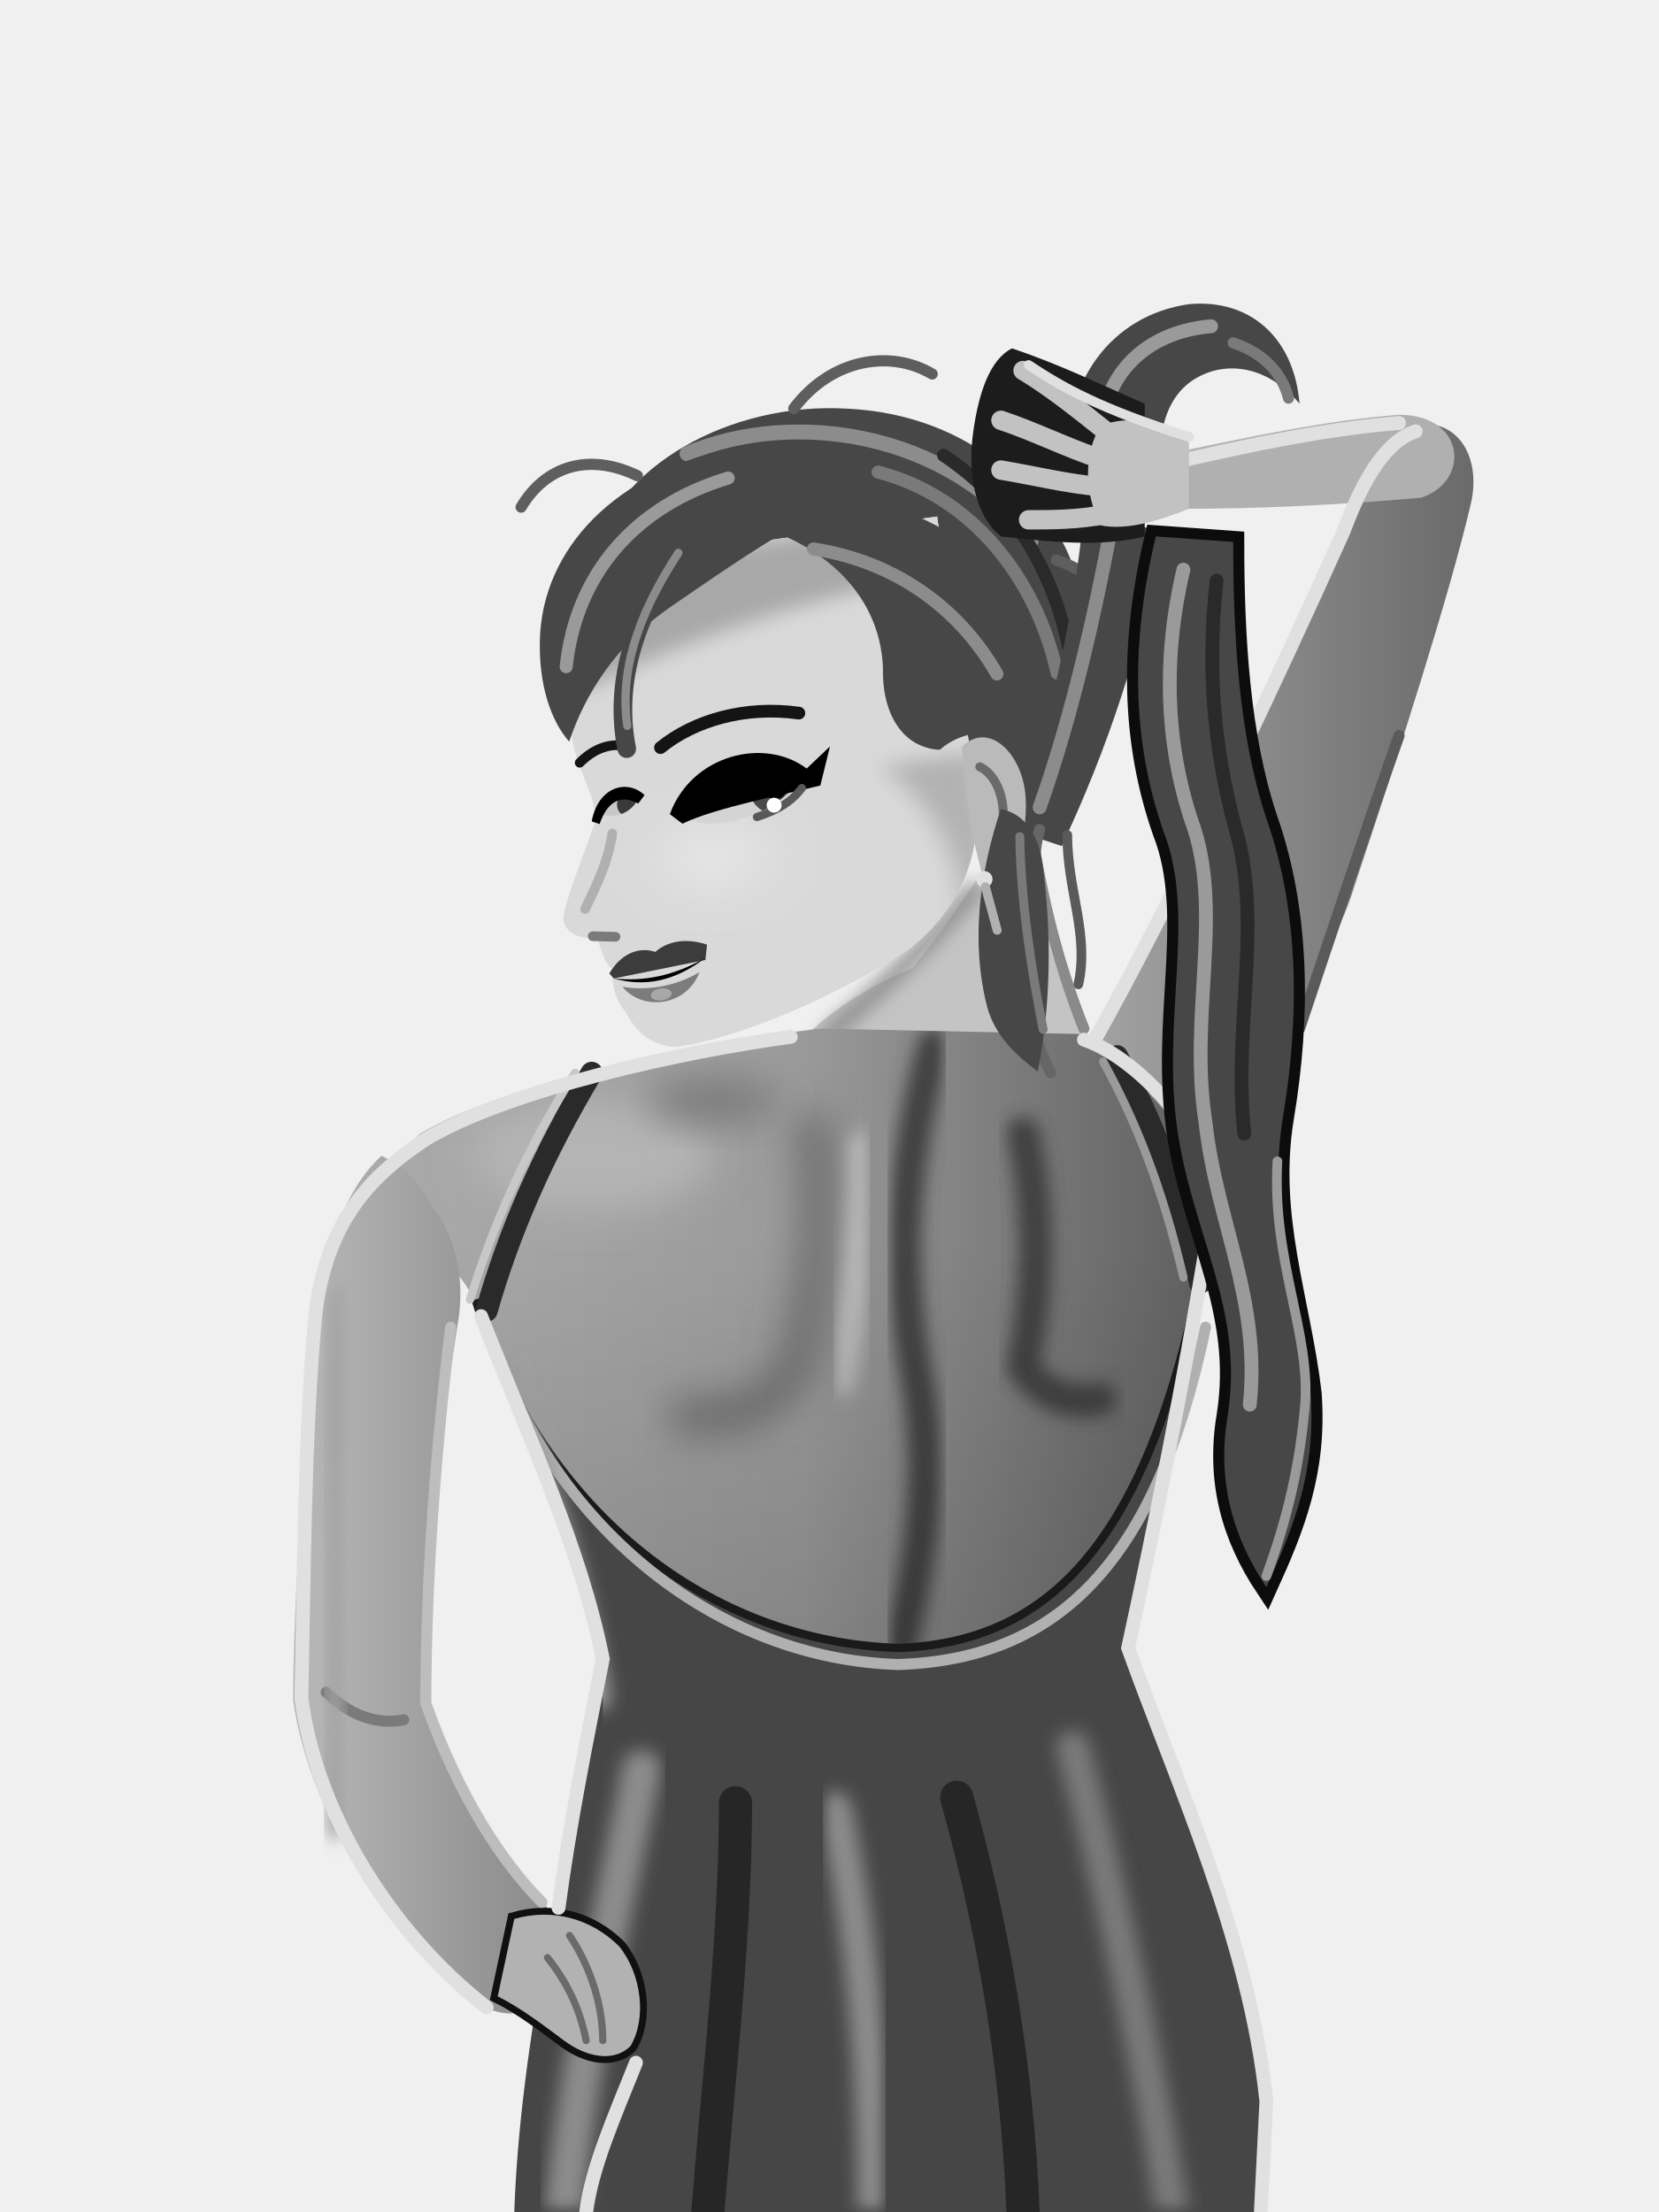
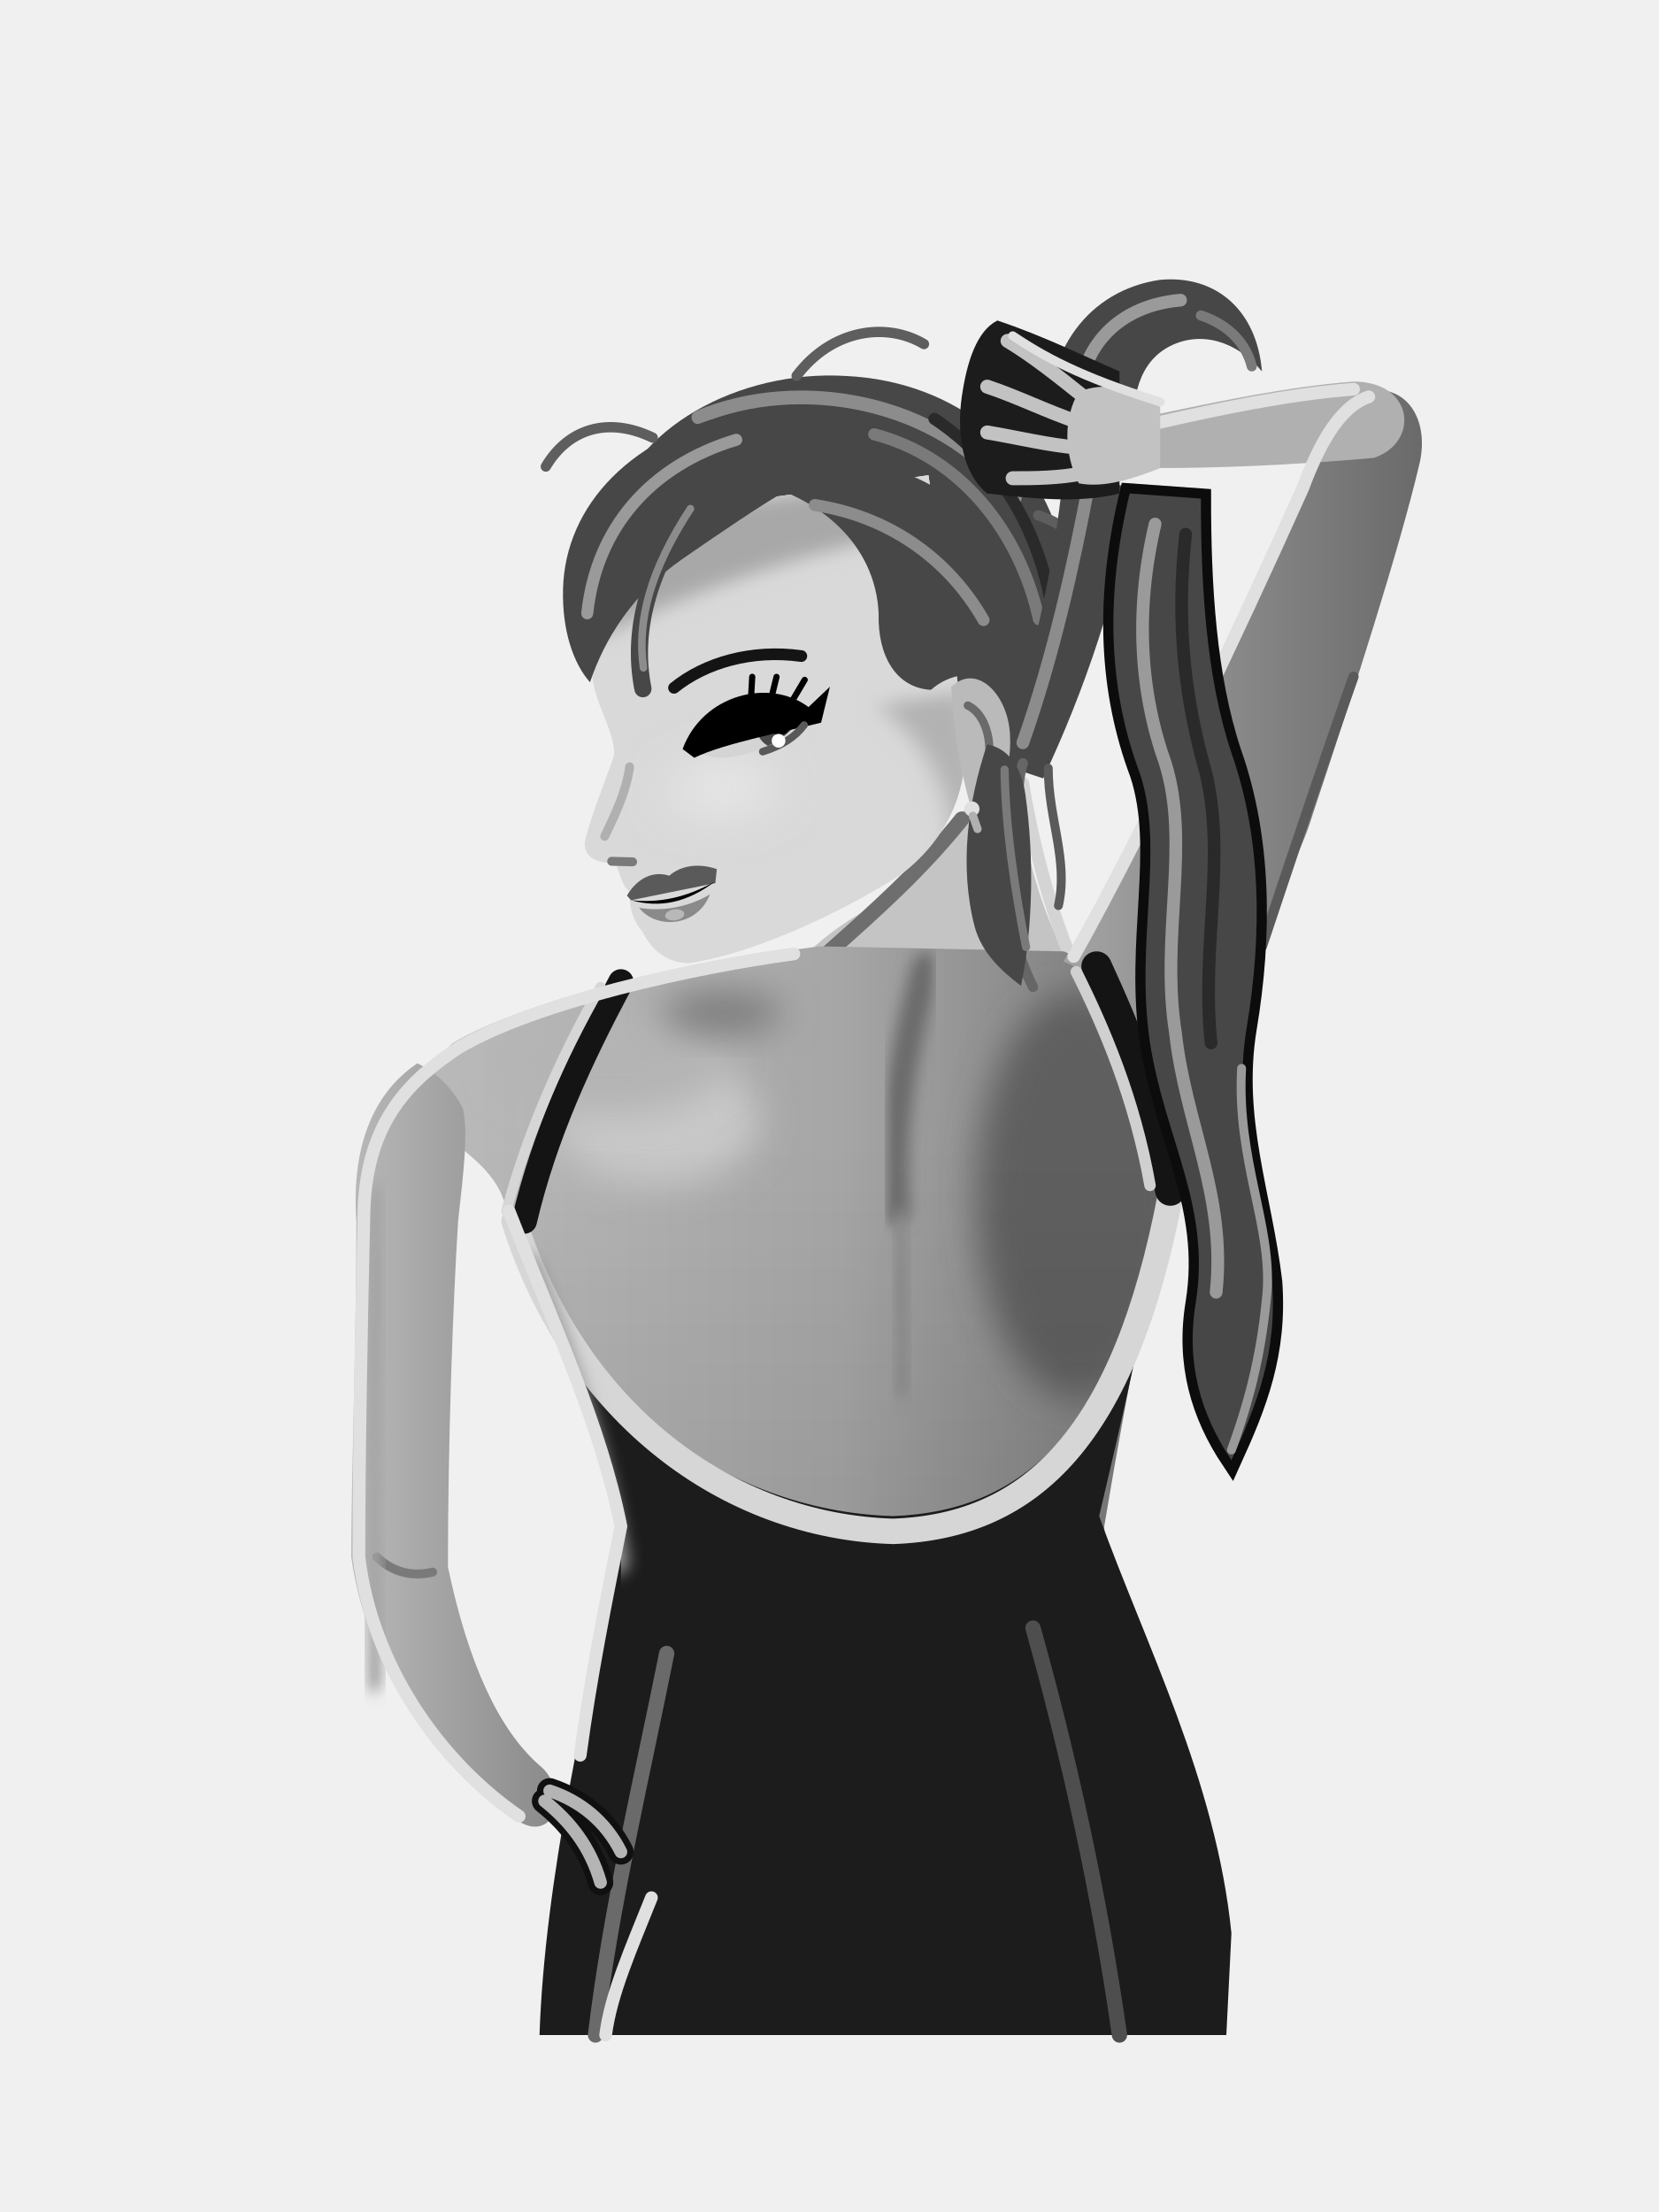
<svg xmlns="http://www.w3.org/2000/svg" xmlns:xlink="http://www.w3.org/1999/xlink" width="600" height="800" viewBox="0 0 600 800">
  <defs>
    <filter id="soft" x="-30%" y="-60%" width="160%" height="220%">
      <feGaussianBlur stdDeviation="7" />
    </filter>
    <filter id="soft2" x="-30%" y="-60%" width="160%" height="220%">
      <feGaussianBlur stdDeviation="3" />
    </filter>
  </defs>
-   <defs>
-     <linearGradient id="skinBack" x1="160" y1="0" x2="450" y2="0" gradientUnits="userSpaceOnUse">
-       <stop offset="0" stop-color="#a8a8a8" />
-       <stop offset="0.45" stop-color="#9a9a9a" />
-       <stop offset="1" stop-color="#5a5a5a" />
-     </linearGradient>
-     <linearGradient id="backFall" x1="0" y1="450" x2="0" y2="640" gradientUnits="userSpaceOnUse">
-       <stop offset="0" stop-color="#000000" stop-opacity="0" />
-       <stop offset="1" stop-color="#000000" stop-opacity="0.18" />
-     </linearGradient>
-     <linearGradient id="skinArm" x1="0" y1="0" x2="1" y2="0">
-       <stop offset="0" stop-color="#b8b8b8" />
-       <stop offset="1" stop-color="#8a8a8a" />
-     </linearGradient>
-     <linearGradient id="skinArmR" x1="0" y1="0" x2="1" y2="0">
-       <stop offset="0" stop-color="#a4a4a4" />
-       <stop offset="1" stop-color="#6a6a6a" />
-     </linearGradient>
-     <path id="backShape" d="M 296,372 C 250,378 182,392 152,410 C 140,420 140,440 156,452       C 166,460 170,466 172,472 C 190,520 210,560 218,600 L 218,660 L 410,660 L 408,600       C 418,540 430,480 440,440 C 432,420 424,400 410,386 C 404,380 398,376 392,374 Z" />
-     <clipPath id="backClip">
-       <use xlink:href="#backShape" />
-     </clipPath>
-     <path id="faceShape" d="M -46,-74 C -56,-58 -62,-42 -61,-26 C -60,-18 -57,-12 -58,-6       C -62,2 -68,12 -70,18 C -71,22 -67,25 -62,25 C -61,29 -61,32 -59,34 C -60,39 -59,43 -57,46       C -55,52 -51,56 -45,57 C -28,57 -2,50 20,40 C 34,32 42,20 44,4 L 44,-74 Z" />
-     <clipPath id="faceClip">
-       <use xlink:href="#faceShape" />
-     </clipPath>
-   </defs>
-   <g id="hair-back">
-     <g transform="translate(294,294) rotate(-8) scale(1.35)">
-       <path fill="#474747" d="M -50,-74 C -40,-100 -6,-112 24,-106 C 56,-100 78,-76 80,-44         C 82,-20 74,2 62,14 L 44,14 L 44,-74 Z" />
-       <path fill="none" stroke="#8c8c8c" stroke-width="4" stroke-linecap="round" d="M -20,-100 C 10,-108 50,-96 68,-64" />
-       <path fill="none" stroke="#5e5e5e" stroke-width="3" stroke-linecap="round" d="M -34,-96 C -46,-104 -58,-102 -66,-92 M 10,-108 C 22,-120 38,-120 48,-112 M 74,-58 C 86,-52 92,-40 90,-28" />
-       <path fill="none" stroke="#7a7a7a" stroke-width="3.5" stroke-linecap="round" d="M 30,-88 C 54,-78 68,-54 70,-28" />
-       <path fill="none" stroke="#2a2a2a" stroke-width="3.5" stroke-linecap="round" d="M 48,-90 C 66,-74 76,-50 74,-20" />
+   <g transform="translate(24,0) scale(0.92)">
+     <defs>
+       <linearGradient id="skinBack" x1="160" y1="0" x2="450" y2="0" gradientUnits="userSpaceOnUse">
+         <stop offset="0" stop-color="#b8b8b8" />
+         <stop offset="0.5" stop-color="#a6a6a6" />
+         <stop offset="1" stop-color="#727272" />
+       </linearGradient>
+       <linearGradient id="backFall" x1="0" y1="450" x2="0" y2="640" gradientUnits="userSpaceOnUse">
+         <stop offset="0" stop-color="#000000" stop-opacity="0" />
+         <stop offset="1" stop-color="#000000" stop-opacity="0.10" />
+       </linearGradient>
+       <linearGradient id="skinArm" x1="0" y1="0" x2="1" y2="0">
+         <stop offset="0" stop-color="#b8b8b8" />
+         <stop offset="1" stop-color="#8a8a8a" />
+       </linearGradient>
+       <linearGradient id="skinArmR" x1="0" y1="0" x2="1" y2="0">
+         <stop offset="0" stop-color="#a4a4a4" />
+         <stop offset="1" stop-color="#6a6a6a" />
+       </linearGradient>
+       <path id="backShape" d="M 296,372 C 250,378 182,392 152,410 C 140,420 140,440 156,452       C 166,460 170,466 172,472 C 190,520 210,560 218,600 L 218,660 L 410,660 L 408,600       C 418,540 430,480 440,440 C 432,420 424,400 410,386 C 404,380 398,376 392,374 Z" />
+       <clipPath id="backClip">
+         <use xlink:href="#backShape" />
+       </clipPath>
+       <path id="faceShape" d="M -46,-74 C -56,-58 -62,-42 -61,-26 C -60,-18 -57,-12 -58,-6       C -62,2 -68,12 -70,18 C -71,22 -67,25 -62,25 C -61,29 -61,32 -59,34 C -60,39 -59,43 -57,46       C -55,52 -51,56 -45,57 C -28,57 -2,50 20,40 C 34,32 42,20 44,4 L 44,-74 Z" />
+       <clipPath id="faceClip">
+         <use xlink:href="#faceShape" />
+       </clipPath>
+     </defs>
+     <g id="hair-back">
+       <g transform="translate(294,294) rotate(-8) scale(1.35)">
+         <path fill="#474747" d="M -50,-74 C -40,-100 -6,-112 24,-106 C 56,-100 78,-76 80,-44         C 82,-20 74,2 62,14 L 44,14 L 44,-74 Z" />
+         <path fill="none" stroke="#8c8c8c" stroke-width="4" stroke-linecap="round" d="M -20,-100 C 10,-108 50,-96 68,-64" />
+         <path fill="none" stroke="#5e5e5e" stroke-width="3" stroke-linecap="round" d="M -34,-96 C -46,-104 -58,-102 -66,-92 M 10,-108 C 22,-120 38,-120 48,-112 M 74,-58 C 86,-52 92,-40 90,-28" />
+         <path fill="none" stroke="#7a7a7a" stroke-width="3.5" stroke-linecap="round" d="M 30,-88 C 54,-78 68,-54 70,-28" />
+         <path fill="none" stroke="#2a2a2a" stroke-width="3.5" stroke-linecap="round" d="M 48,-90 C 66,-74 76,-50 74,-20" />
+       </g>
+       <path fill="#474747" d="M 366,300 C 380,262 388,224 392,186 L 420,192 C 414,232 400,272 384,306 Z" />
+       <path fill="none" stroke="#8c8c8c" stroke-width="5" stroke-linecap="round" d="M 376,292 C 388,258 396,222 402,190" />
+       <path fill="#474747" d="M 386,170 C 384,138 402,114 430,110 C 452,108 468,122 470,146       C 460,134 446,130 434,136 C 422,142 418,156 420,174 Z" />
+       <path fill="none" stroke="#9a9a9a" stroke-width="5" stroke-linecap="round" d="M 398,160 C 398,136 414,120 438,118" />
+       <path fill="none" stroke="#7a7a7a" stroke-width="4" stroke-linecap="round" d="M 446,124 C 458,128 464,136 466,144" />
    </g>
-     <path fill="#474747" d="M 366,300 C 380,262 388,224 392,186 L 420,192 C 414,232 400,272 384,306 Z" />
-     <path fill="none" stroke="#8c8c8c" stroke-width="5" stroke-linecap="round" d="M 376,292 C 388,258 396,222 402,190" />
-     <path fill="#474747" d="M 386,170 C 384,138 402,114 430,110 C 452,108 468,122 470,146       C 460,134 446,130 434,136 C 422,142 418,156 420,174 Z" />
-     <path fill="none" stroke="#9a9a9a" stroke-width="5" stroke-linecap="round" d="M 398,160 C 398,136 414,120 438,118" />
-     <path fill="none" stroke="#7a7a7a" stroke-width="4" stroke-linecap="round" d="M 446,124 C 458,128 464,136 466,144" />
-   </g>
-   <g id="neck">
-     <path fill="#c4c4c4" d="M 290,376 C 302,364 316,356 330,350 C 340,338 348,326 356,314       C 362,308 368,304 372,300 C 376,328 380,352 394,378 Z" />
-     <path fill="none" stroke="#8e8e8e" stroke-width="6" stroke-linecap="round" filter="url(#soft2)" d="M 352,322 C 336,342 318,358 300,374" />
-     <path fill="none" stroke="#8a8a8a" stroke-width="4" stroke-linecap="round" d="M 374,306 C 378,330 384,352 392,372" />
-   </g>
-   <g id="body">
-     <use xlink:href="#backShape" fill="url(#skinBack)" />
-     <g clip-path="url(#backClip)">
-       <path fill="none" stroke="#404040" stroke-width="12" stroke-linecap="round" filter="url(#soft2)" d="M 338,378 C 326,420 324,460 332,500 C 338,536 332,570 325,598" />
-       <path fill="none" stroke="#6a6a6a" stroke-width="12" stroke-linecap="round" filter="url(#soft)" d="M 294,408 C 298,436 296,466 288,494 C 280,508 266,514 248,512" />
-       <path fill="none" stroke="#b8b8b8" stroke-width="10" stroke-linecap="round" filter="url(#soft2)" d="M 312,414 C 312,440 310,470 304,500" />
-       <path fill="none" stroke="#404040" stroke-width="12" stroke-linecap="round" filter="url(#soft2)" d="M 370,410 C 376,436 376,466 370,494 C 376,504 386,508 398,506" />
-       <ellipse cx="214" cy="418" rx="44" ry="20" fill="#b4b4b4" filter="url(#soft)" />
-       <ellipse cx="258" cy="398" rx="24" ry="8" fill="#7a7a7a" filter="url(#soft)" />
-       <rect x="150" y="440" width="300" height="230" fill="url(#backFall)" />
+     <g id="neck">
+       <path fill="#c4c4c4" d="M 290,376 C 302,364 316,356 330,350 C 340,338 348,326 356,314       C 362,308 368,304 372,300 C 376,328 380,352 394,378 Z" />
+       <path fill="none" stroke="#6e6e6e" stroke-width="6" stroke-linecap="round" d="M 352,322 C 336,342 318,358 300,374" />
+       <path fill="none" stroke="#d4d4d4" stroke-width="5" stroke-linecap="round" d="M 376,308 C 380,332 386,354 393,372" />
    </g>
-     <path fill="url(#skinArm)" d="M 138,418 C 118,436 112,476 110,520 C 108,560 106,590 106,615       C 112,656 140,700 172,724 C 178,728 186,730 192,726 C 198,716 200,700 198,690       C 184,676 166,650 152,616       C 154,566 160,512 166,476 C 168,460 164,446 156,436 C 152,428 146,422 138,418 Z" />
-     <path fill="none" stroke="#7a7a7a" stroke-width="4" stroke-linecap="round" d="M 118,612 C 126,620 136,624 146,622" />
-     <path fill="url(#skinArmR)" d="M 392,378 C 420,330 458,252 484,192 C 490,176 498,160 510,154       C 526,150 536,164 532,182 C 524,216 506,272 490,320 C 484,340 474,352 470,368       C 462,396 456,420 448,446 C 440,428 428,408 414,394 C 406,386 398,380 392,378 Z" />
-     <path fill="#b0b0b0" d="M 506,150 C 480,152 452,158 428,163 L 429,184 C 452,184 480,183 514,180       C 532,174 530,150 506,150 Z" />
-     <path fill="none" stroke="#5a5a5a" stroke-width="4" stroke-linecap="round" d="M 470,372 C 482,336 494,300 506,266" />
-     <path fill="#464646" d="M 172,470 C 196,548 258,594 325,596 C 378,594 414,560 434,462       C 424,520 414,562 406,596 C 424,646 452,700 458,760 L 456,800 L 186,800 C 188,740 204,668 220,598       C 210,560 190,520 172,470 Z" />
-     <g fill="none" stroke-linecap="round">
-       <path stroke="#262626" stroke-width="12" d="M 266,652 C 266,700 260,750 256,800 M 346,650 C 360,700 368,750 370,800" />
-       <path stroke="#8c8c8c" stroke-width="14" filter="url(#soft2)" d="M 232,640 C 222,690 210,740 204,800" />
-       <path stroke="#8c8c8c" stroke-width="12" filter="url(#soft2)" d="M 302,654 C 312,700 316,750 316,800" />
-       <path stroke="#7a7a7a" stroke-width="12" filter="url(#soft2)" d="M 388,632 C 402,684 414,740 424,800" />
+     <g id="body">
+       <use xlink:href="#backShape" fill="url(#skinBack)" />
+       <g clip-path="url(#backClip)">
+         <path fill="none" stroke="#6a6a6a" stroke-width="11" stroke-linecap="round" filter="url(#soft2)" d="M 338,380 C 328,416 324,446 326,476" />
+         <path fill="none" stroke="#8c8c8c" stroke-width="9" stroke-linecap="round" filter="url(#soft2)" d="M 326,480 C 328,505 332,524 330,545" />
+         <ellipse cx="398" cy="470" rx="40" ry="80" fill="#5e5e5e" filter="url(#soft)" />
+         <ellipse cx="232" cy="440" rx="40" ry="26" fill="#c8c8c8" filter="url(#soft)" />
+         <ellipse cx="214" cy="418" rx="44" ry="20" fill="#b4b4b4" filter="url(#soft)" />
+         <ellipse cx="258" cy="398" rx="24" ry="8" fill="#7a7a7a" filter="url(#soft)" />
+         <rect x="150" y="440" width="300" height="230" fill="url(#backFall)" />
+       </g>
+       <path fill="url(#skinArm)" d="M 138,418 C 120,430 112,452 114,480 C 114,530 112,580 112,612       C 118,656 146,694 178,716 C 184,720 190,718 192,712 C 193,704 191,698 186,694       C 170,680 158,654 150,616       C 150,566 152,512 154,480 C 156,462 158,446 156,436 C 152,428 146,422 138,418 Z" />
+       <path fill="none" stroke="#7a7a7a" stroke-width="3.5" stroke-linecap="round" d="M 122,612 C 128,618 136,620 144,618" />
+       <path fill="url(#skinArmR)" d="M 392,378 C 420,330 458,252 484,192 C 490,176 498,160 510,154       C 526,150 536,164 532,182 C 524,216 506,272 490,320 C 484,340 474,352 470,368       C 462,396 456,420 448,446 C 440,428 428,408 414,394 C 406,386 398,380 392,378 Z" />
+       <path fill="#b0b0b0" d="M 506,150 C 480,152 452,158 428,163 L 429,184 C 452,184 480,183 514,180       C 532,174 530,150 506,150 Z" />
+       <path fill="none" stroke="#5a5a5a" stroke-width="4" stroke-linecap="round" d="M 470,372 C 482,336 494,300 506,266" />
+       <path fill="#1c1c1c" d="M 172,470 C 196,548 258,594 325,596 C 378,594 414,560 434,462       C 424,520 414,562 406,596 C 424,646 452,700 458,760 L 456,800 L 186,800 C 188,740 204,668 220,598       C 210,560 190,520 172,470 Z" />
+       <g fill="none" stroke-linecap="round">
+         <path stroke="#6a6a6a" stroke-width="6" d="M 236,650 C 226,700 214,750 208,800" />
+         <path stroke="#4e4e4e" stroke-width="6" d="M 380,640 C 394,690 406,744 414,800" />
+       </g>
+       <path fill="none" stroke="#d6d6d6" stroke-width="10" stroke-linecap="round" d="M 176,480 C 200,556 260,600 325,602 C 380,600 416,564 434,470" />
+       <g fill="none" stroke-linecap="round">
+         <path stroke="#101010" stroke-width="10" d="M 188,708 C 198,716 206,726 210,740 M 190,704 C 202,708 212,716 218,728" />
+         <path stroke="#b4b4b4" stroke-width="5" d="M 188,708 C 198,716 206,726 210,740 M 190,704 C 202,708 212,716 218,728" />
+       </g>
+       <path fill="none" stroke="#141414" stroke-width="10" stroke-linecap="round" d="M 218,386 C 202,416 188,446 180,480" />
+       <path fill="none" stroke="#d6d6d6" stroke-width="4" stroke-linecap="round" d="M 210,388 C 194,416 181,446 173,476" />
+       <path fill="none" stroke="#141414" stroke-width="12" stroke-linecap="round" d="M 405,380 C 416,404 428,432 434,468" />
+       <path fill="none" stroke="#d0d0d0" stroke-width="4.5" stroke-linecap="round" d="M 397,382 C 408,404 420,432 426,466" />
    </g>
-     <path fill="none" stroke="#1a1a1a" stroke-width="3" d="M 172,470 C 196,548 258,594 325,596 C 378,594 414,560 434,462" />
-     <path fill="none" stroke="#b0b0b0" stroke-width="4" stroke-linecap="round" d="M 178,486 C 202,554 260,600 325,602 C 382,600 418,566 436,480" />
-     <path fill="#b2b2b2" stroke="#101010" stroke-width="5" paint-order="stroke" d="M 186,694 C 200,690 214,694 224,704       C 232,714 234,730 228,740 C 222,746 212,744 204,738 C 196,732 188,726 180,722 Z" />
-     <path fill="none" stroke="#6a6a6a" stroke-width="2.6" stroke-linecap="round" d="M 206,700 C 214,712 218,726 218,738 M 198,708 C 206,718 210,728 212,738" />
-     <path fill="none" stroke="#2a2a2a" stroke-width="8" stroke-linecap="round" d="M 214,388 C 196,418 184,446 176,474" />
-     <path fill="none" stroke="#2a2a2a" stroke-width="8" stroke-linecap="round" d="M 404,382 C 416,404 426,428 434,464" />
-     <path fill="none" stroke="#c8c8c8" stroke-width="3" stroke-linecap="round" d="M 208,388 C 190,416 178,444 170,470" />
-     <path fill="none" stroke="#9a9a9a" stroke-width="3" stroke-linecap="round" d="M 399,384 C 410,404 420,428 428,462" />
-   </g>
-   <g id="rim">
-     <path fill="none" stroke="#9a9a9a" stroke-width="10" stroke-linecap="round" filter="url(#soft2)" clip-path="url(#backClip)" d="M 182,498 C 198,540 210,576 216,614" />
-     <path fill="none" stroke="#a4a4a4" stroke-width="10" stroke-linecap="round" filter="url(#soft2)" d="M 124,470 C 118,540 118,600 120,660" />
-     <g fill="none" stroke="#e0e0e0" stroke-width="5" stroke-linecap="round">
-       <path d="M 286,375 C 248,380 184,394 154,412 C 136,424 118,440 114,476 C 110,520 110,570 109,614         C 114,654 140,698 176,726" />
-       <path d="M 174,476 C 192,522 210,560 218,600 C 212,630 206,660 202,690 M 230,746 C 222,766 214,784 212,800" />
-       <path d="M 392,376 C 404,380 418,392 428,406 M 436,452 C 428,500 418,550 408,596 C 426,646 452,702 458,760 L 456,800" />
-       <path d="M 396,376 C 424,326 460,250 486,192 C 492,176 500,160 512,156 M 506,153 C 480,155 452,161 430,166" />
+     <g id="rim">
+       <path fill="none" stroke="#9a9a9a" stroke-width="10" stroke-linecap="round" filter="url(#soft2)" clip-path="url(#backClip)" d="M 182,498 C 198,540 210,576 216,614" />
+       <path fill="none" stroke="#a4a4a4" stroke-width="10" stroke-linecap="round" filter="url(#soft2)" d="M 124,470 C 118,540 118,600 120,660" />
+       <g fill="none" stroke="#e0e0e0" stroke-width="5" stroke-linecap="round">
+         <path d="M 286,375 C 248,380 184,394 154,412 C 136,424 118,440 117,476 C 116,520 115,570 115,612         C 120,654 146,692 178,714" />
+         <path d="M 174,476 C 192,522 210,560 218,600 C 212,630 206,660 202,690 M 230,746 C 222,766 214,784 212,800" />
+         <path d="M 396,376 C 424,326 460,250 486,192 C 492,176 500,160 512,156 M 506,153 C 480,155 452,161 430,166" />
+       </g>
    </g>
-     <path fill="none" stroke="#bdbdbd" stroke-width="4" stroke-linecap="round" d="M 163,480 C 158,520 154,570 154,616 C 166,650 182,674 196,688" />
-   </g>
-   <g id="hair-curtain">
-     <path fill="#474747" stroke="#0c0c0c" stroke-width="8" paint-order="stroke" d="M 418,194 C 408,236 410,272 422,304 C 432,334 420,370 426,410       C 432,448 450,474 444,512 C 440,536 446,556 458,574 C 468,552 476,532 474,504       C 470,470 458,440 464,404 C 470,368 470,330 458,296 C 448,266 446,230 446,196 Z" />
-     <path fill="none" stroke="#9a9a9a" stroke-width="5" stroke-linecap="round" d="M 428,206 C 420,240 422,272 432,300 C 442,332 430,368 436,406 C 440,442 456,470 452,508" />
-     <path fill="none" stroke="#2a2a2a" stroke-width="5" stroke-linecap="round" d="M 440,210 C 436,246 440,276 448,304 C 456,338 446,372 450,410" />
-     <path fill="none" stroke="#9a9a9a" stroke-width="3.5" stroke-linecap="round" d="M 462,420 C 460,456 474,482 472,508 C 470,530 466,548 458,570" />
-     <path fill="none" stroke="#666666" stroke-width="4" stroke-linecap="round" d="M 376,300 C 370,320 382,338 374,360 C 372,370 376,380 380,388" />
-     <path fill="none" stroke="#5a5a5a" stroke-width="3.5" stroke-linecap="round" d="M 386,302 C 386,322 394,338 390,356" />
-   </g>
-   <g id="hand">
-     <path fill="#1c1c1c" d="M 366,126 C 384,132 400,140 414,146 L 414,194 C 398,198 380,196 362,194       C 352,186 350,170 352,156 C 354,142 358,130 366,126 Z" />
-     <path fill="#c2c2c2" d="M 430,160 C 420,152 408,150 398,154 C 392,164 392,178 398,190       C 408,192 420,188 430,184 Z" />
-     <g fill="none" stroke="#c2c2c2" stroke-width="7" stroke-linecap="round">
-       <path d="M 400,156 C 390,148 380,140 370,134" />
-       <path d="M 398,166 C 386,162 374,156 362,152" />
-       <path d="M 398,176 C 386,175 374,172 362,170" />
-       <path d="M 400,186 C 390,188 380,188 372,188" />
+     <g id="hair-curtain">
+       <path fill="#474747" stroke="#0c0c0c" stroke-width="8" paint-order="stroke" d="M 418,194 C 408,236 410,272 422,304 C 432,334 420,370 426,410       C 432,448 450,474 444,512 C 440,536 446,556 458,574 C 468,552 476,532 474,504       C 470,470 458,440 464,404 C 470,368 470,330 458,296 C 448,266 446,230 446,196 Z" />
+       <path fill="none" stroke="#9a9a9a" stroke-width="5" stroke-linecap="round" d="M 428,206 C 420,240 422,272 432,300 C 442,332 430,368 436,406 C 440,442 456,470 452,508" />
+       <path fill="none" stroke="#2a2a2a" stroke-width="5" stroke-linecap="round" d="M 440,210 C 436,246 440,276 448,304 C 456,338 446,372 450,410" />
+       <path fill="none" stroke="#9a9a9a" stroke-width="3.5" stroke-linecap="round" d="M 462,420 C 460,456 474,482 472,508 C 470,530 466,548 458,570" />
+       <path fill="none" stroke="#666666" stroke-width="4" stroke-linecap="round" d="M 376,300 C 370,320 382,338 374,360 C 372,370 376,380 380,388" />
+       <path fill="none" stroke="#5a5a5a" stroke-width="3.5" stroke-linecap="round" d="M 386,302 C 386,322 394,338 390,356" />
    </g>
-     <path fill="none" stroke="#e0e0e0" stroke-width="3.5" stroke-linecap="round" d="M 372,132 C 384,140 398,148 430,158" />
-   </g>
-   <g id="face" transform="translate(294,294) rotate(-8) scale(1.35)">
-     <use xlink:href="#faceShape" fill="#d9d9d9" />
-     <g clip-path="url(#faceClip)">
-       <ellipse cx="-28" cy="8" rx="14" ry="9" fill="#e6e6e6" filter="url(#soft)" />
-       <path fill="#b2b2b2" filter="url(#soft2)" d="M 20,-10 C 34,4 40,24 34,40 C 24,50 10,56 0,58 L 46,64 L 46,-10 Z" />
-       <path fill="#a8a8a8" filter="url(#soft2)" d="M -60,-74 L 30,-74 L 30,-58 C 0,-56 -30,-50 -60,-40 Z" />
+     <g id="hand">
+       <path fill="#1c1c1c" d="M 366,126 C 384,132 400,140 414,146 L 414,194 C 398,198 380,196 362,194       C 352,186 350,170 352,156 C 354,142 358,130 366,126 Z" />
+       <path fill="#c2c2c2" d="M 430,160 C 420,152 408,150 398,154 C 392,164 392,178 398,190       C 408,192 420,188 430,184 Z" />
+       <g fill="none" stroke="#c2c2c2" stroke-width="5.5" stroke-linecap="round">
+         <path d="M 400,156 C 390,148 380,140 370,134" />
+         <path d="M 398,166 C 386,162 374,156 362,152" />
+         <path d="M 398,176 C 386,175 374,172 362,170" />
+         <path d="M 400,186 C 390,188 380,188 372,188" />
+       </g>
+       <path fill="none" stroke="#e0e0e0" stroke-width="3.5" stroke-linecap="round" d="M 372,132 C 384,140 398,148 430,158" />
    </g>
-     <path fill="#bababa" d="M 42,-12 C 50,-18 58,-8 57,4 C 56,16 50,24 43,25 C 41,12 41,0 42,-12 Z" />
-     <path fill="none" stroke="#6a6a6a" stroke-width="2.4" stroke-linecap="round" d="M 46,-6 C 52,-2 52,10 47,16" />
-     <path fill="none" stroke="#141414" stroke-width="3.4" stroke-linecap="round" d="M -38,-23 C -28,-29 -14,-31 0,-27" />
-     <path fill="none" stroke="#141414" stroke-width="2.6" stroke-linecap="round" d="M -60,-22 C -56,-25 -52,-26 -48,-25" />
-     <path fill="none" stroke="#b0b0b0" stroke-width="2.6" stroke-linecap="round" d="M -54,-2 C -56,5 -60,11 -64,17" />
-     <path fill="none" stroke="#7a7a7a" stroke-width="2.6" stroke-linecap="round" d="M -63,24.5 L -57,25.5" />
-     <g transform="translate(1,-6)">
-       <path fill="#3c3c3c" d="M -61,41 C -57,36 -52,35 -48,37 C -45,35 -40,34 -34,37 L -35,41 L -60,42.5 Z" />
-       <path fill="#000000" d="M -60,42.5 C -52,44.5 -44,44 -35,40.5 C -44,45.5 -52,46 -60,42.5 Z" />
-       <path fill="#7c7c7c" d="M -58,45 C -54,52 -42,53 -37,44 C -44,47 -52,47 -58,45 Z" />
-       <ellipse cx="-48" cy="48.5" rx="2.8" ry="1.6" fill="#a8a8a8" />
+     <g id="face" transform="translate(294,294) rotate(-8) scale(1.35)">
+       <use xlink:href="#faceShape" fill="#d9d9d9" />
+       <g clip-path="url(#faceClip)">
+         <ellipse cx="-28" cy="8" rx="14" ry="9" fill="#e6e6e6" filter="url(#soft)" />
+         <path fill="#b2b2b2" filter="url(#soft2)" d="M 20,-10 C 34,4 40,24 34,40 C 24,50 10,56 0,58 L 46,64 L 46,-10 Z" />
+         <path fill="#a8a8a8" filter="url(#soft2)" d="M -60,-74 L 30,-74 L 30,-58 C 0,-56 -30,-50 -60,-40 Z" />
+       </g>
+       <path fill="#bababa" d="M 42,-12 C 50,-18 58,-8 57,4 C 56,16 50,24 43,25 C 41,12 41,0 42,-12 Z" />
+       <path fill="none" stroke="#6a6a6a" stroke-width="2.4" stroke-linecap="round" d="M 46,-6 C 52,-2 52,10 47,16" />
+       <path fill="none" stroke="#141414" stroke-width="3.4" stroke-linecap="round" d="M -38,-23 C -28,-29 -14,-31 0,-27" />
+       <path fill="none" stroke="#b0b0b0" stroke-width="2.6" stroke-linecap="round" d="M -54,-2 C -56,5 -60,11 -64,17" />
+       <path fill="none" stroke="#7a7a7a" stroke-width="2.6" stroke-linecap="round" d="M -63,24.5 L -57,25.5" />
+       <g transform="translate(1,-6)">
+         <path fill="#5a5a5a" d="M -61,41 C -57,36 -52,35 -48,37 C -45,35 -40,34 -34,37 L -35,41 L -60,42.5 Z" />
+         <path fill="#000000" d="M -60,42.5 C -52,44.5 -44,44 -35,40.5 C -44,45.5 -52,46 -60,42.5 Z" />
+         <path fill="#8a8a8a" d="M -58,45 C -54,52 -42,53 -37,44 C -44,47 -52,47 -58,45 Z" />
+         <ellipse cx="-48" cy="48.5" rx="2.8" ry="1.6" fill="#b8b8b8" />
+       </g>
+     </g>
+     <g id="eyes-open" transform="translate(294,294) rotate(-8) scale(1.35)">
+       <clipPath id="nearEye">
+         <path d="M -36,-6 C -28,-16 -10,-18 -2,-10 C -8,-2 -20,0 -28,-1 C -32,-2 -35,-4 -36,-6 Z" />
+       </clipPath>
+       <path fill="#d4d4d4" d="M -36,-6 C -28,-16 -10,-18 -2,-10 C -8,-2 -20,0 -28,-1 C -32,-2 -35,-4 -36,-6 Z" />
+       <g clip-path="url(#nearEye)">
+         <circle cx="-9" cy="-8" r="7" fill="#4a4a4a" />
+         <circle cx="-9" cy="-8" r="3" fill="#000000" />
+       </g>
+       <path fill="#000000" d="M -38,-5 C -30,-20 -10,-22 0,-12 L 7,-17 L 3,-7 C -6,-6 -26,-5 -35,-2 Z" />
+       <path fill="none" stroke="#595959" stroke-width="2.2" stroke-linecap="round" d="M -15,-1 C -9,-2 -5,-4 -2,-7" />
+       <circle cx="-10" cy="-3.5" r="2" fill="#ffffff" />
+       <path fill="none" stroke="#000000" stroke-width="1.8" stroke-linecap="round" d="M -4,-15 L 0,-20 M -10,-17 L -8,-22 M -16,-18 L -15,-23" />
+     </g>
+     <g id="eyes-closed" display="none" transform="translate(294,294) rotate(-8) scale(1.35)">
+       <path fill="none" stroke="#000000" stroke-width="3.4" stroke-linecap="round" d="M -36,-5 C -26,0 -10,0 -1,-8" />
+       <path fill="none" stroke="#000000" stroke-width="3" stroke-linecap="round" d="M -1,-8 L 5,-13" />
+     </g>
+     <g id="hair-side" transform="translate(294,294) rotate(-8) scale(1.35)">
+       <path fill="#474747" d="M -14,-82 C 12,-74 26,-56 24,-36 C 22,-24 26,-14 36,-12       C 42,-16 50,-16 58,-12 C 62,-24 60,-50 50,-66 C 36,-80 16,-86 -14,-82 Z" />
+       <path fill="none" stroke="#8c8c8c" stroke-width="3.5" stroke-linecap="round" d="M 10,-70 C 30,-64 46,-50 54,-30" />
+       <path fill="#474747" d="M 50,6 C 42,22 37,40 39,58 C 40,66 45,72 50,77 C 56,60 59,40 59,22 C 59,14 56,8 50,6 Z" />
+       <path fill="none" stroke="#7a7a7a" stroke-width="2.4" stroke-linecap="round" d="M 54,14 C 52,30 52,48 53,66" />
+     </g>
+     <g id="bangs" transform="translate(294,294) rotate(-8) scale(1.35)">
+       <path fill="#474747" d="M -6,-100 C -40,-98 -62,-80 -66,-56 C -68,-44 -66,-34 -62,-28       C -56,-40 -46,-52 -30,-60 C -18,-66 -6,-72 4,-76 Z" />
+       <path fill="none" stroke="#9a9a9a" stroke-width="3.5" stroke-linecap="round" d="M -10,-92 C -36,-88 -54,-72 -60,-48" />
+       <path fill="none" stroke="#474747" stroke-width="5" stroke-linecap="round" d="M -22,-78 C -40,-60 -48,-42 -47,-24" />
+       <path fill="none" stroke="#8c8c8c" stroke-width="2.2" stroke-linecap="round" d="M -26,-74 C -40,-58 -46,-44 -46,-30" />
+     </g>
+     <g id="clip" transform="translate(294,294) rotate(-8) scale(1.35)">
+       <circle cx="43" cy="24" r="2.2" fill="#e0e0e0" />
+       <path d="M 43,26 L 43.8,30" stroke="#b0b0b0" stroke-width="2.4" stroke-linecap="round" />
    </g>
  </g>
-   <g id="eyes-open" transform="translate(294,294) rotate(-8) scale(1.35)">
-     <clipPath id="nearEye">
-       <path d="M -36,-6 C -28,-16 -10,-18 -2,-10 C -8,-2 -20,0 -28,-1 C -32,-2 -35,-4 -36,-6 Z" />
-     </clipPath>
-     <path fill="#d4d4d4" d="M -36,-6 C -28,-16 -10,-18 -2,-10 C -8,-2 -20,0 -28,-1 C -32,-2 -35,-4 -36,-6 Z" />
-     <g clip-path="url(#nearEye)">
-       <circle cx="-9" cy="-8" r="7" fill="#4a4a4a" />
-       <circle cx="-9" cy="-8" r="3" fill="#000000" />
-     </g>
-     <path fill="#000000" d="M -38,-5 C -30,-20 -10,-22 0,-12 L 7,-17 L 3,-7 C -6,-6 -26,-5 -35,-2 Z" />
-     <path fill="none" stroke="#595959" stroke-width="2.2" stroke-linecap="round" d="M -15,-1 C -9,-2 -5,-4 -2,-7" />
-     <circle cx="-10" cy="-3.5" r="2" fill="#ffffff" />
-     <clipPath id="farEye">
-       <path d="M -57,-8 C -54,-13 -48,-13 -46,-10 C -49,-6 -54,-6 -57,-8 Z" />
-     </clipPath>
-     <path fill="#c8c8c8" d="M -57,-8 C -54,-13 -48,-13 -46,-10 C -49,-6 -54,-6 -57,-8 Z" />
-     <circle cx="-48.5" cy="-9" r="3.2" fill="#3a3a3a" clip-path="url(#farEye)" />
-     <path fill="#000000" d="M -59,-6 C -56,-15 -48,-16 -44,-11 L -46,-9 C -50,-12 -54,-11 -57,-5 Z" />
-   </g>
-   <g id="eyes-closed" display="none" transform="translate(294,294) rotate(-8) scale(1.35)">
-     <path fill="none" stroke="#000000" stroke-width="3.4" stroke-linecap="round" d="M -36,-5 C -26,0 -10,0 -1,-8" />
-     <path fill="none" stroke="#000000" stroke-width="3" stroke-linecap="round" d="M -1,-8 L 5,-13" />
-     <path fill="none" stroke="#000000" stroke-width="2.6" stroke-linecap="round" d="M -57,-7 C -53,-5 -49,-6 -46,-9" />
-   </g>
-   <g id="hair-side" transform="translate(294,294) rotate(-8) scale(1.35)">
-     <path fill="#474747" d="M -14,-82 C 12,-74 26,-56 24,-36 C 22,-24 26,-14 36,-12       C 42,-16 50,-16 58,-12 C 62,-24 60,-50 50,-66 C 36,-80 16,-86 -14,-82 Z" />
-     <path fill="none" stroke="#8c8c8c" stroke-width="3.5" stroke-linecap="round" d="M 10,-70 C 30,-64 46,-50 54,-30" />
-     <path fill="#474747" d="M 50,6 C 42,22 37,40 39,58 C 40,66 45,72 50,77 C 56,60 59,40 59,22 C 59,14 56,8 50,6 Z" />
-     <path fill="none" stroke="#7a7a7a" stroke-width="2.4" stroke-linecap="round" d="M 54,14 C 52,30 52,48 53,66" />
-   </g>
-   <g id="bangs" transform="translate(294,294) rotate(-8) scale(1.35)">
-     <path fill="#474747" d="M -6,-100 C -40,-98 -62,-80 -66,-56 C -68,-44 -66,-34 -62,-28       C -56,-40 -46,-52 -30,-60 C -18,-66 -6,-72 4,-76 Z" />
-     <path fill="none" stroke="#9a9a9a" stroke-width="3.5" stroke-linecap="round" d="M -10,-92 C -36,-88 -54,-72 -60,-48" />
-     <path fill="none" stroke="#474747" stroke-width="5" stroke-linecap="round" d="M -22,-78 C -40,-60 -48,-42 -47,-24" />
-     <path fill="none" stroke="#8c8c8c" stroke-width="2.2" stroke-linecap="round" d="M -26,-74 C -40,-58 -46,-44 -46,-30" />
-   </g>
-   <g id="clip" transform="translate(294,294) rotate(-8) scale(1.35)">
-     <circle cx="43" cy="24" r="2.2" fill="#e0e0e0" />
-     <path d="M 43,26 L 44.5,38" stroke="#b0b0b0" stroke-width="2.4" stroke-linecap="round" />
-   </g>
</svg>
